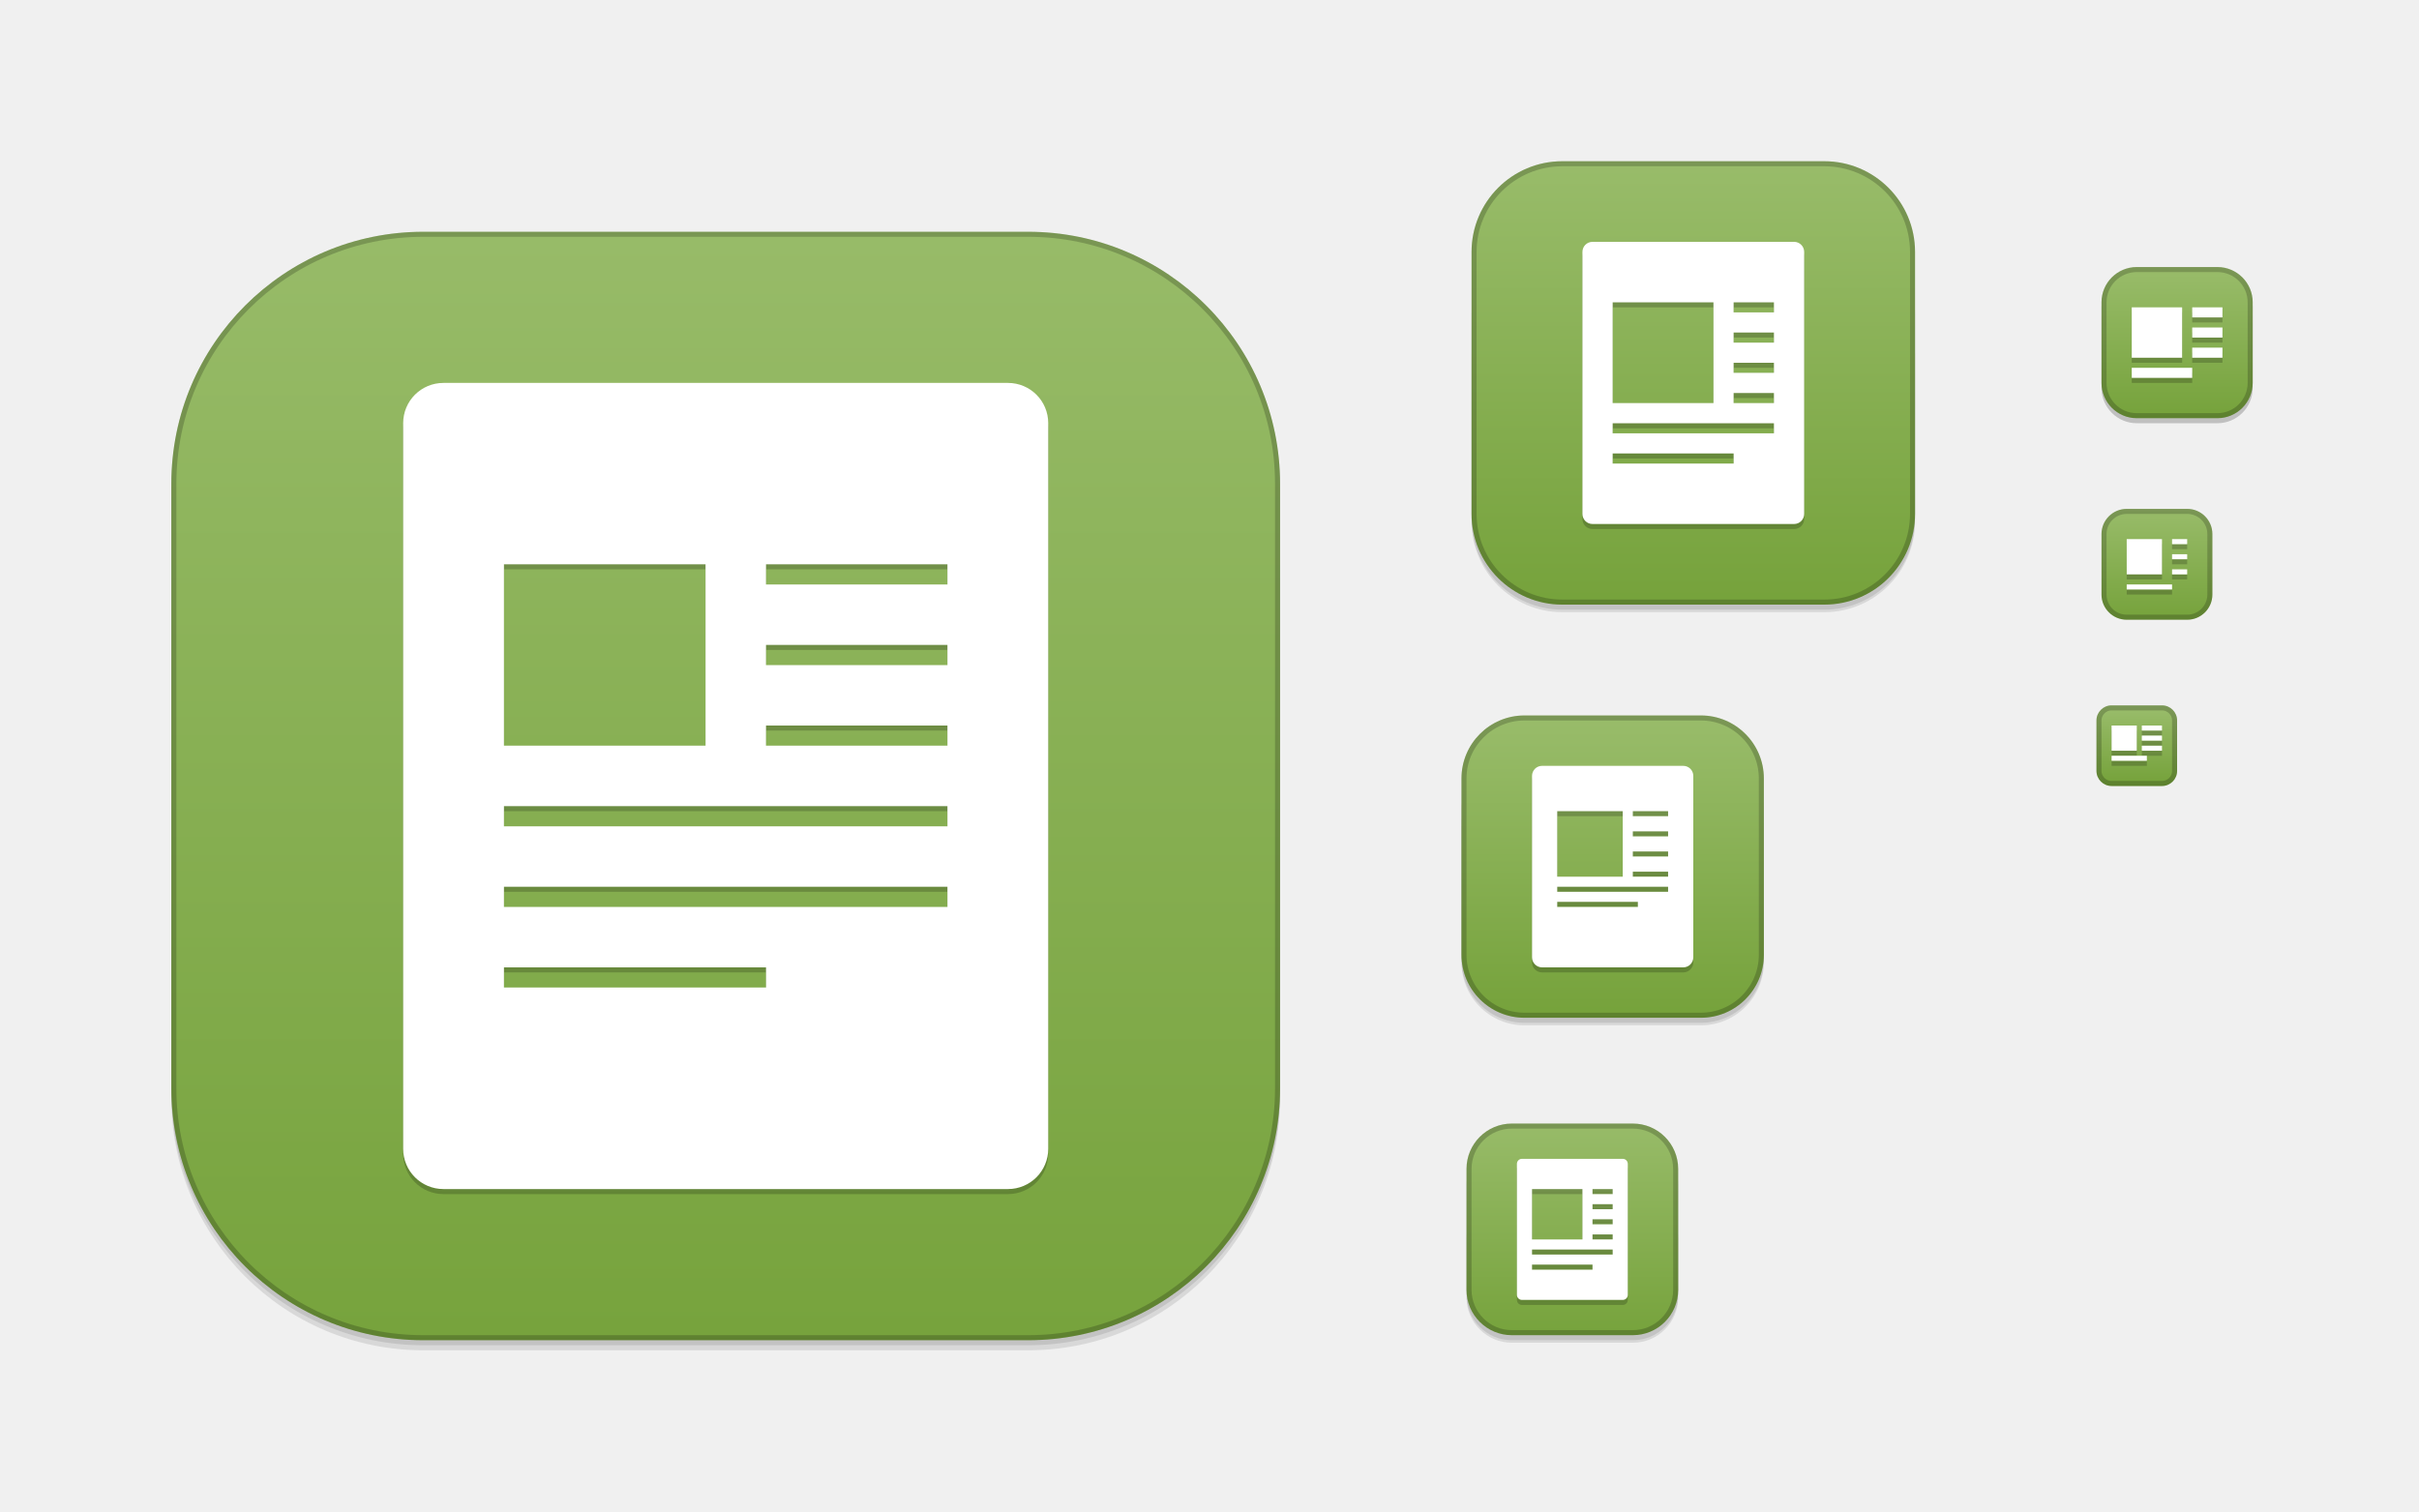
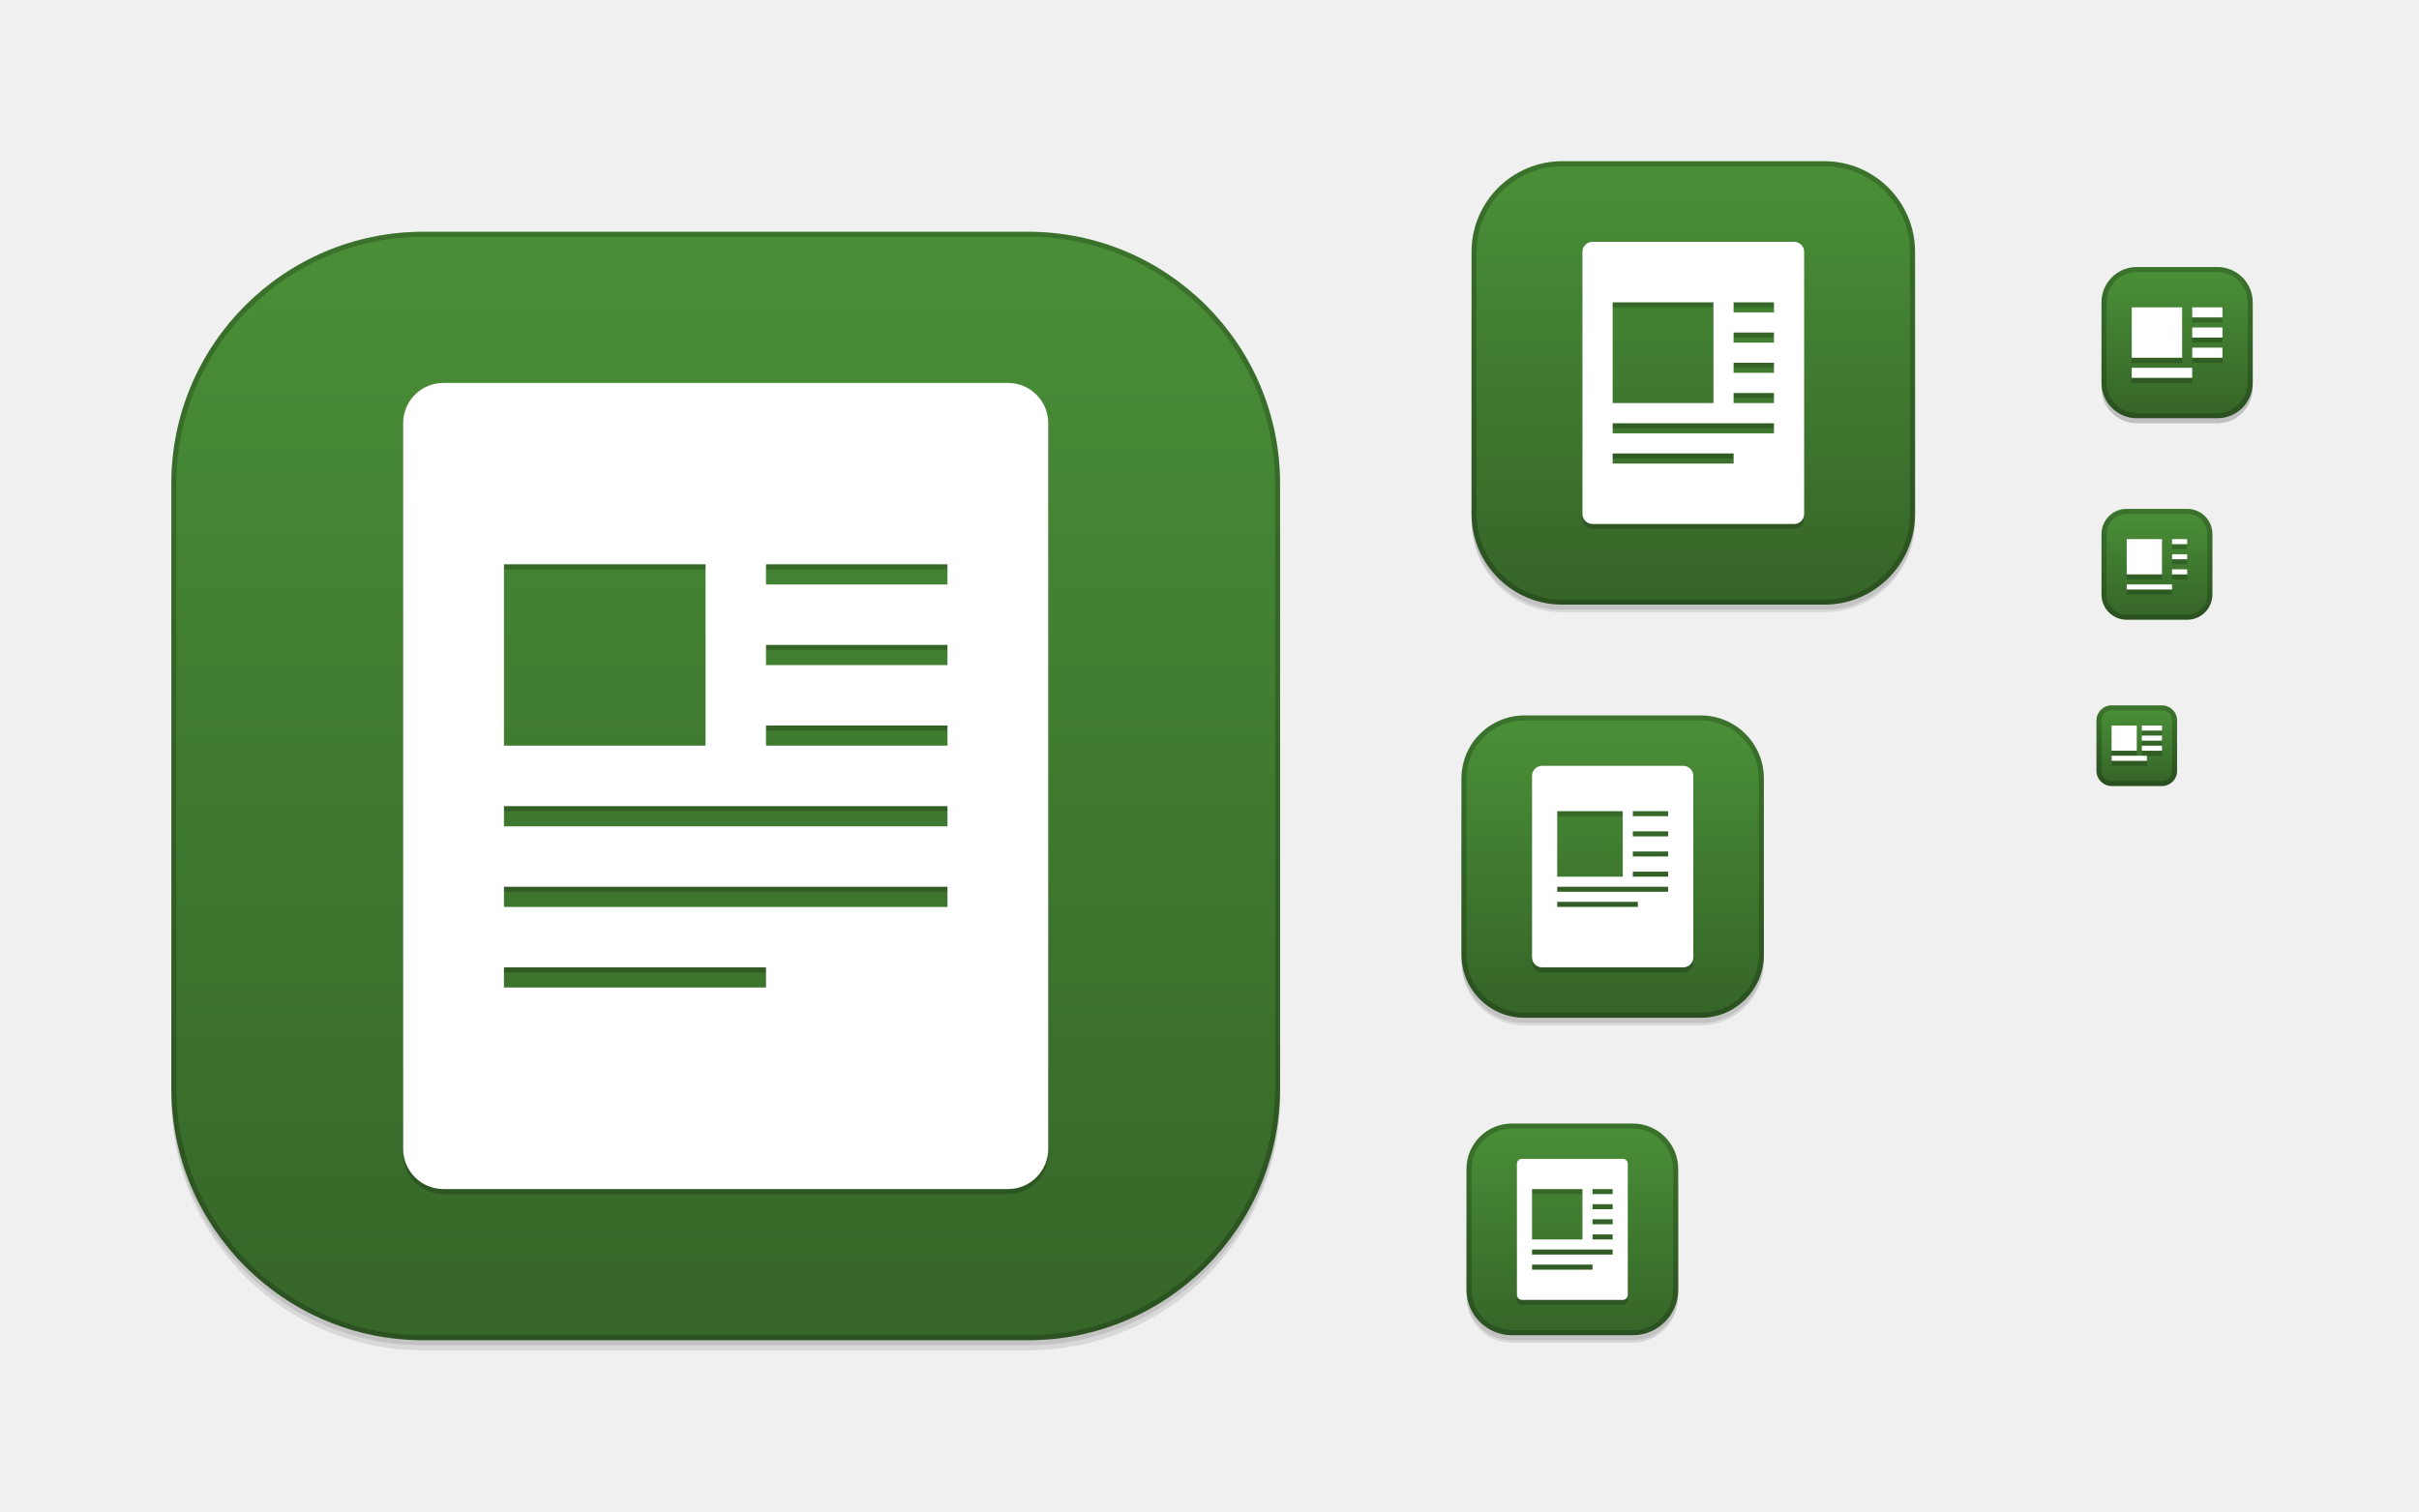
<svg xmlns="http://www.w3.org/2000/svg" xmlns:xlink="http://www.w3.org/1999/xlink" width="480" height="300" id="svg11300" version="1.0" style="display:inline;enable-background:new">
  <defs id="defs3">
    <linearGradient id="outerBackgroundGradient">
-       <stop style="stop-color:#74a139;stop-opacity:1;" offset="0" id="stop3864-8-6" />
-       <stop style="stop-color:#9abd6c;stop-opacity:1;" offset="1" id="stop3866-9-1" />
+       <stop style="stop-color:#346227;stop-opacity:1" offset="0" id="stop3864-8-6" />
+       <stop style="stop-color:#4b9238;stop-opacity:1" offset="1" id="stop3866-9-1" />
    </linearGradient>
    <linearGradient xlink:href="#outerBackgroundGradient" id="linearGradient4097" gradientUnits="userSpaceOnUse" x1="264" y1="280" x2="264" y2="40" gradientTransform="matrix(0.06666667,0,0,0.06666667,414.4,137.3333)" />
    <linearGradient xlink:href="#outerBackgroundGradient" id="linearGradient4101" gradientUnits="userSpaceOnUse" gradientTransform="matrix(0.0875,0,0,0.0875,414.9,97.5)" x1="286.857" y1="302.857" x2="286.857" y2="28.571" />
    <linearGradient xlink:href="#outerBackgroundGradient" id="linearGradient4153" gradientUnits="userSpaceOnUse" gradientTransform="matrix(0.1193182,0,0,0.1193182,414.1364,48.22727)" x1="283.81" y1="299.81" x2="283.81" y2="31.619" />
    <linearGradient xlink:href="#outerBackgroundGradient" id="linearGradient4869" gradientUnits="userSpaceOnUse" gradientTransform="matrix(0.175,0,0,-0.175,286.8,-216)" x1="281.143" y1="297.143" x2="281.143" y2="22.857" />
    <clipPath clipPathUnits="userSpaceOnUse" id="clipPath4891">
      <rect ry="9" y="223" x="307" height="42" width="42" id="rect4893" style="color:#bebebe;fill:url(#linearGradient4895);fill-opacity:1;fill-rule:nonzero;stroke:none;stroke-width:0;marker:none;visibility:visible;display:inline;overflow:visible;enable-background:accumulate" transform="matrix(0,1,-1,0,0,0)" />
    </clipPath>
    <linearGradient xlink:href="#outerBackgroundGradient" id="linearGradient4895" gradientUnits="userSpaceOnUse" gradientTransform="matrix(0.175,0,0,0.175,302.8,216)" x1="144" y1="280" x2="144" y2="40" />
    <clipPath clipPathUnits="userSpaceOnUse" id="clipPath4044">
      <rect ry="4" y="85" x="433" height="22" width="22" id="rect4046" style="color:#bebebe;fill:url(#linearGradient4048);fill-opacity:1;fill-rule:nonzero;stroke:none;stroke-width:0;marker:none;visibility:visible;display:inline;overflow:visible;enable-background:accumulate" />
    </clipPath>
    <linearGradient xlink:href="#outerBackgroundGradient" id="linearGradient4048" gradientUnits="userSpaceOnUse" gradientTransform="matrix(0.0875,0,0,0.0875,430.9,81.5)" x1="149.714" y1="291.429" x2="149.714" y2="40" />
    <clipPath clipPathUnits="userSpaceOnUse" id="clipPath4089">
      <rect style="color:#bebebe;fill:url(#linearGradient4093);fill-opacity:1;fill-rule:nonzero;stroke:none;stroke-width:0;marker:none;visibility:visible;display:inline;overflow:visible;enable-background:accumulate" id="rect4091" width="30" height="30" x="433" y="37" ry="6" />
    </clipPath>
    <linearGradient xlink:href="#outerBackgroundGradient" id="linearGradient4093" gradientUnits="userSpaceOnUse" gradientTransform="matrix(0.1193182,0,0,0.1193182,430.1364,32.22727)" x1="149.714" y1="291.429" x2="149.714" y2="40" />
    <clipPath clipPathUnits="userSpaceOnUse" id="clipPath3855">
      <rect style="color:#bebebe;fill:url(#linearGradient3859);fill-opacity:1;fill-rule:nonzero;stroke:none;stroke-width:0;marker:none;visibility:visible;display:inline;overflow:visible;enable-background:accumulate" id="rect3857" width="16" height="16" x="304" y="212" ry="3" transform="matrix(0,1,-1,0,0,0)" />
    </clipPath>
    <linearGradient xlink:href="#outerBackgroundGradient" id="linearGradient3859" gradientUnits="userSpaceOnUse" gradientTransform="matrix(0.06666667,0,0,0.06666667,302.4,209.3333)" x1="144" y1="280" x2="144" y2="40" />
    <clipPath clipPathUnits="userSpaceOnUse" id="clipPath3862">
      <rect ry="50" y="46" x="34" height="220" width="220" id="rect3864" style="color:#bebebe;fill:url(#linearGradient3866);fill-opacity:1;fill-rule:nonzero;stroke:none;stroke-width:0;marker:none;visibility:visible;display:inline;overflow:visible;enable-background:accumulate" />
    </clipPath>
    <linearGradient xlink:href="#outerBackgroundGradient" id="linearGradient3866" gradientUnits="userSpaceOnUse" gradientTransform="translate(0,-4)" x1="144" y1="280" x2="144" y2="40" />
    <linearGradient xlink:href="#outerBackgroundGradient" id="linearGradient3876" gradientUnits="userSpaceOnUse" gradientTransform="translate(0,-4)" x1="272" y1="288" x2="272" y2="32" />
    <clipPath clipPathUnits="userSpaceOnUse" id="clipPath4187">
      <rect ry="12.5" y="142" x="290" height="60" width="60" id="rect4189" style="color:#bebebe;fill:url(#linearGradient4191);fill-opacity:1;fill-rule:nonzero;stroke:none;stroke-width:0;marker:none;visibility:visible;display:inline;overflow:visible;enable-background:accumulate" />
    </clipPath>
    <linearGradient xlink:href="#outerBackgroundGradient" id="linearGradient4191" gradientUnits="userSpaceOnUse" x1="352" y1="204" x2="352" y2="140" />
    <linearGradient xlink:href="#outerBackgroundGradient" id="linearGradient4197" gradientUnits="userSpaceOnUse" x1="384" y1="124" x2="384" y2="28" />
    <linearGradient xlink:href="#outerBackgroundGradient" id="linearGradient4199" gradientUnits="userSpaceOnUse" x1="352" y1="204" x2="352" y2="140" />
    <clipPath clipPathUnits="userSpaceOnUse" id="clipPath4346">
      <rect style="color:#bebebe;fill:url(#linearGradient4350);fill-opacity:1;fill-rule:nonzero;stroke:none;stroke-width:0;marker:none;visibility:visible;display:inline;overflow:visible;enable-background:accumulate" id="rect4348" width="88" height="88" x="292" y="32" ry="18" />
    </clipPath>
    <linearGradient xlink:href="#outerBackgroundGradient" id="linearGradient4350" gradientUnits="userSpaceOnUse" x1="384" y1="124" x2="384" y2="28" />
    <clipPath clipPathUnits="userSpaceOnUse" id="clipPath3871">
      <rect ry="5" y="101" x="417" height="22" width="22" id="rect3873" style="color:#bebebe;fill:url(#linearGradient3875);fill-opacity:1;fill-rule:nonzero;stroke:none;stroke-width:0;marker:none;visibility:visible;display:inline;overflow:visible;enable-background:accumulate" />
    </clipPath>
    <linearGradient xlink:href="#outerBackgroundGradient" id="linearGradient3875" gradientUnits="userSpaceOnUse" gradientTransform="matrix(0.0875,0,0,0.0875,414.9,97.5)" x1="286.857" y1="302.857" x2="286.857" y2="28.571" />
    <clipPath clipPathUnits="userSpaceOnUse" id="clipPath3881">
      <rect style="color:#bebebe;fill:url(#linearGradient3885);fill-opacity:1;fill-rule:nonzero;stroke:none;stroke-width:0;marker:none;visibility:visible;display:inline;overflow:visible;enable-background:accumulate" id="rect3883" width="30" height="30" x="417" y="53" ry="7" />
    </clipPath>
    <linearGradient xlink:href="#outerBackgroundGradient" id="linearGradient3885" gradientUnits="userSpaceOnUse" gradientTransform="matrix(0.1193182,0,0,0.1193182,414.1364,48.22727)" x1="283.81" y1="299.81" x2="283.81" y2="31.619" />
    <clipPath clipPathUnits="userSpaceOnUse" id="clipPath3979">
      <rect ry="50" y="44" x="34" height="220" width="220" id="rect3981" style="color:#bebebe;fill:url(#linearGradient3983);fill-opacity:1;fill-rule:nonzero;stroke:none;stroke-width:0;marker:none;visibility:visible;display:inline;overflow:visible;enable-background:accumulate" clip-path="none" />
    </clipPath>
    <linearGradient xlink:href="#outerBackgroundGradient" id="linearGradient3983" gradientUnits="userSpaceOnUse" gradientTransform="translate(-3.25e-5,-6)" x1="272" y1="288" x2="272" y2="32" />
    <clipPath clipPathUnits="userSpaceOnUse" id="clipPath3988">
      <rect style="color:#bebebe;fill:url(#linearGradient3992);fill-opacity:1;fill-rule:nonzero;stroke:none;stroke-width:0;marker:none;visibility:visible;display:inline;overflow:visible;enable-background:accumulate" id="rect3990" width="234.667" height="234.667" x="26" y="38.25" ry="48" />
    </clipPath>
    <linearGradient xlink:href="#outerBackgroundGradient" id="linearGradient3992" gradientUnits="userSpaceOnUse" x1="384" y1="124" x2="384" y2="28" gradientTransform="matrix(2.666667,0,0,2.666667,-752.6669,-47.08337)" />
    <linearGradient id="linearGradient4053">
      <stop id="stop4055" offset="0" style="stop-color:#282828;stop-opacity:1;" />
      <stop id="stop4057" offset="1" style="stop-color:#1d1d1d;stop-opacity:1;" />
    </linearGradient>
    <linearGradient id="linearGradient4192">
      <stop id="stop4194" offset="0" style="stop-color:#282828;stop-opacity:1;" />
      <stop id="stop4196" offset="1" style="stop-color:#1d1d1d;stop-opacity:1;" />
    </linearGradient>
    <linearGradient id="linearGradient4199-8">
      <stop id="stop4201" offset="0" style="stop-color:#282828;stop-opacity:1;" />
      <stop id="stop4203" offset="1" style="stop-color:#1d1d1d;stop-opacity:1;" />
    </linearGradient>
    <linearGradient id="linearGradient4206">
      <stop id="stop4208" offset="0" style="stop-color:#282828;stop-opacity:1;" />
      <stop id="stop4210" offset="1" style="stop-color:#1d1d1d;stop-opacity:1;" />
    </linearGradient>
    <linearGradient id="linearGradient4213">
      <stop id="stop4215" offset="0" style="stop-color:#282828;stop-opacity:1;" />
      <stop id="stop4217" offset="1" style="stop-color:#1d1d1d;stop-opacity:1;" />
    </linearGradient>
    <linearGradient id="linearGradient4220">
      <stop id="stop4222" offset="0" style="stop-color:#282828;stop-opacity:1;" />
      <stop id="stop4224" offset="1" style="stop-color:#1d1d1d;stop-opacity:1;" />
    </linearGradient>
    <linearGradient id="linearGradient4227">
      <stop id="stop4229" offset="0" style="stop-color:#282828;stop-opacity:1;" />
      <stop id="stop4231" offset="1" style="stop-color:#1d1d1d;stop-opacity:1;" />
    </linearGradient>
  </defs>
  <g style="display:inline" id="layer1">
    <g style="display:none" id="layer7">
      <text y="19.745" xml:space="preserve" x="15.007" style="font-size:18px;font-style:normal;font-variant:normal;font-weight:normal;font-stretch:normal;fill:#000000;fill-opacity:1;stroke:none;display:inline;enable-background:new;font-family:DejaVu Sans;-inkscape-font-specification:DejaVu Sans" id="context">
        <tspan style="font-style:normal;font-variant:normal;font-weight:normal;font-stretch:normal;font-family:DejaVu Sans;-inkscape-font-specification:DejaVu Sans" y="19.745" x="15.007" id="tspan3933">categories</tspan>
      </text>
      <text y="19.745" xml:space="preserve" x="122.488" style="font-size:18px;font-style:normal;font-variant:normal;font-weight:bold;font-stretch:normal;text-align:start;line-height:125%;writing-mode:lr-tb;text-anchor:start;fill:#000000;fill-opacity:1;stroke:none;display:inline;enable-background:new;font-family:DejaVu Sans;-inkscape-font-specification:DejaVu Sans Bold" id="icon-name">
        <tspan style="font-size:18px;font-style:normal;font-variant:normal;font-weight:bold;font-stretch:normal;font-family:DejaVu Sans;-inkscape-font-specification:DejaVu Sans Bold" y="19.745" x="122.488" id="tspan3937">applications-office</tspan>
      </text>
      <rect style="fill:#eeeeec;fill-opacity:1;fill-rule:nonzero;stroke:none;stroke-width:2;marker:none;visibility:visible;display:inline;overflow:visible;enable-background:accumulate" id="rect16x16" width="16" height="16" x="416" y="140" />
      <rect style="fill:#d4d4d4;fill-opacity:1;fill-rule:nonzero;stroke:none;stroke-width:2;marker:none;visibility:visible;display:inline;overflow:visible;enable-background:accumulate" id="rect24x24" width="24" height="24" x="416" y="100" />
      <rect style="fill:#eeeeec;fill-opacity:1;fill-rule:nonzero;stroke:none;stroke-width:2;marker:none;visibility:visible;display:inline;overflow:visible;enable-background:accumulate" id="rect32x32" width="32" height="32" x="416" y="52" />
      <rect y="101" x="417" height="22" width="22" id="rect22x22" style="fill:#eeeeec;fill-opacity:1;fill-rule:nonzero;stroke:none;stroke-width:2;marker:none;visibility:visible;display:inline;overflow:visible;enable-background:accumulate" />
      <rect y="220" x="288" height="48" width="48" id="rect48x48" style="fill:#eeeeec;fill-opacity:1;fill-rule:nonzero;stroke:none;stroke-width:2;marker:none;visibility:visible;display:inline;overflow:visible;enable-background:accumulate" />
      <rect style="fill:#eeeeec;fill-opacity:1;fill-rule:nonzero;stroke:none;stroke-width:2;marker:none;visibility:visible;display:inline;overflow:visible;enable-background:accumulate" id="rect256x256" width="256" height="256" x="16" y="28" />
      <rect style="fill:#eeeeec;fill-opacity:1;fill-rule:nonzero;stroke:none;stroke-width:2;marker:none;visibility:visible;display:inline;overflow:visible;enable-background:accumulate" id="rect64x64" width="64" height="64" x="288" y="140" />
      <rect style="fill:#eeeeec;fill-opacity:1;fill-rule:nonzero;stroke:none;stroke-width:2;marker:none;visibility:visible;display:inline;overflow:visible;enable-background:accumulate" id="rect96x96" width="96" height="96" x="288" y="28" />
    </g>
    <g id="layer4" style="display:inline">
      <rect style="opacity:0.0;color:#bebebe;fill:#000000;fill-opacity:1;stroke:#000000;stroke-width:1;stroke-miterlimit:4;stroke-opacity:1;stroke-dasharray:none;marker:none;visibility:visible;display:inline;overflow:visible;enable-background:accumulate" id="rect4156" width="42" height="42" x="-266.5" y="291" ry="9" transform="matrix(0,-1,1,0,0,0)" />
      <rect transform="matrix(0,-1,1,0,0,0)" ry="9" y="291" x="-266.5" height="42" width="40" id="rect4183" style="opacity:0.1;color:#bebebe;fill:#000000;fill-opacity:1;stroke:none;stroke-width:1;marker:none;visibility:visible;display:inline;overflow:visible;enable-background:accumulate" />
      <rect ry="9" y="237" x="291" height="29" width="42" id="rect4144" style="opacity:0.1;color:#bebebe;fill:#000000;fill-opacity:1;fill-rule:nonzero;stroke:none;stroke-width:0;marker:none;visibility:visible;display:inline;overflow:visible;enable-background:accumulate" />
      <rect style="opacity:0.0;color:#bebebe;fill:#000000;fill-opacity:1;fill-rule:nonzero;stroke:#000000;stroke-width:1;stroke-miterlimit:4;stroke-opacity:1;stroke-dasharray:none;marker:none;visibility:visible;display:inline;overflow:visible;enable-background:accumulate" id="rect4340" width="88" height="88" x="292" y="33.5" ry="18" />
      <rect ry="18" y="52.5" x="292" height="69" width="88" id="rect4338" style="opacity:0.1;color:#bebebe;fill:#000000;fill-opacity:1;fill-rule:nonzero;stroke:none;stroke-width:0;marker:none;visibility:visible;display:inline;overflow:visible;enable-background:accumulate" />
      <rect style="opacity:0.1;color:#bebebe;fill:#000000;fill-opacity:1;fill-rule:nonzero;stroke:none;stroke-width:0;marker:none;visibility:visible;display:inline;overflow:visible;enable-background:accumulate" id="rect4335" width="88" height="76.5" x="292" y="44.5" ry="18" />
      <rect style="opacity:0.0;color:#bebebe;fill:#000000;fill-opacity:1;fill-rule:nonzero;stroke:#000000;stroke-width:1;stroke-miterlimit:4;stroke-opacity:1;stroke-dasharray:none;marker:none;visibility:visible;display:inline;overflow:visible;enable-background:accumulate" id="rect4214" width="60" height="60" x="290" y="143.5" ry="12.5" />
      <rect ry="12.5" y="151.5" x="290" height="52" width="60" id="rect4206" style="opacity:0.1;color:#bebebe;fill:#000000;fill-opacity:1;fill-rule:nonzero;stroke:none;stroke-width:0;marker:none;visibility:visible;display:inline;overflow:visible;enable-background:accumulate" />
      <rect style="opacity:0.1;color:#bebebe;fill:#000000;fill-opacity:1;fill-rule:nonzero;stroke:none;stroke-width:0;marker:none;visibility:visible;display:inline;overflow:visible;enable-background:accumulate" id="rect4212" width="60" height="54.5" x="290" y="148.5" ry="12.5" />
      <rect style="opacity:0.2;color:#bebebe;fill:#000000;fill-opacity:1;fill-rule:nonzero;stroke:none;stroke-width:0;marker:none;visibility:visible;display:inline;overflow:visible;enable-background:accumulate" id="rect4058" width="30" height="30" x="417" y="54" ry="7" />
      <rect ry="50" y="48" x="34" height="220" width="220" id="rect3872" style="opacity:0.0;color:#bebebe;fill:#000000;fill-opacity:1;fill-rule:nonzero;stroke:#000000;stroke-width:2;stroke-miterlimit:4;stroke-opacity:1;stroke-dasharray:none;marker:none;visibility:visible;display:inline;overflow:visible;enable-background:accumulate" />
      <rect style="opacity:0.1;color:#bebebe;fill:#000000;fill-opacity:1;fill-rule:nonzero;stroke:none;stroke-width:0;marker:none;visibility:visible;display:inline;overflow:visible;enable-background:accumulate" id="rect3870" width="220" height="220" x="34" y="48" ry="50" />
      <rect ry="50" y="47" x="34" height="220" width="220" id="rect3868" style="opacity:0.1;color:#bebebe;fill:#000000;fill-opacity:1;fill-rule:nonzero;stroke:none;stroke-width:0;marker:none;visibility:visible;display:inline;overflow:visible;enable-background:accumulate" />
    </g>
    <g id="layer2" style="display:inline">
      <rect style="color:#bebebe;fill:url(#linearGradient3876);fill-opacity:1;fill-rule:nonzero;stroke:none;stroke-width:0;marker:none;visibility:visible;display:inline;overflow:visible;enable-background:accumulate" id="rect4040" width="220" height="220" x="34" y="46" ry="50" />
      <rect ry="3" y="140" x="416" height="16" width="16" id="rect4095" style="color:#bebebe;fill:url(#linearGradient4097);fill-opacity:1;fill-rule:nonzero;stroke:none;stroke-width:0;marker:none;visibility:visible;display:inline;overflow:visible;enable-background:accumulate" />
      <rect style="color:#bebebe;fill:url(#linearGradient4101);fill-opacity:1;fill-rule:nonzero;stroke:none;stroke-width:0;marker:none;visibility:visible;display:inline;overflow:visible;enable-background:accumulate" id="rect4099" width="22" height="22" x="417" y="101" ry="5" />
      <rect ry="7" y="53" x="417" height="30" width="30" id="rect4151" style="color:#bebebe;fill:url(#linearGradient4153);fill-opacity:1;fill-rule:nonzero;stroke:none;stroke-width:0;marker:none;visibility:visible;display:inline;overflow:visible;enable-background:accumulate" />
      <rect style="color:#bebebe;fill:url(#linearGradient4869);fill-opacity:1;fill-rule:nonzero;stroke:none;stroke-width:0;marker:none;visibility:visible;display:inline;overflow:visible;enable-background:accumulate" id="rect4783" width="42" height="42" x="291" y="-265" ry="9" transform="scale(1,-1)" />
      <rect ry="18" y="32" x="292" height="88" width="88" id="rect4511" style="color:#bebebe;fill:url(#linearGradient4197);fill-opacity:1;fill-rule:nonzero;stroke:none;stroke-width:0;marker:none;visibility:visible;display:inline;overflow:visible;enable-background:accumulate" />
      <rect style="color:#bebebe;fill:url(#linearGradient4199);fill-opacity:1;fill-rule:nonzero;stroke:none;stroke-width:0;marker:none;visibility:visible;display:inline;overflow:visible;enable-background:accumulate" id="rect4515" width="60" height="60" x="290" y="142" ry="12.5" />
    </g>
    <g id="layer6" style="display:inline">
      <path id="path4026" d="m 88,77 c -4.432,0 -8,3.568 -8,8 l 0,144 c 0,4.432 3.568,8 8,8 l 67,0 14.25,0 5.5,0 25.25,0 c 4.432,0 8,-3.568 8,-8 l 0,-25.25 0,-5.5 0,-10.25 0,-103 c 0,-4.432 -3.568,-8 -8,-8 L 88,77 z m 12,36 40,0 0,4 0,12 0,4 0,12 0,4 -40,0 0,-4 0,-12 0,-4 0,-12 0,-4 z m 52,0 36,0 0,4 -36,0 0,-4 z m 0,16 36,0 0,4 -36,0 0,-4 z m 0,16 36,0 0,4 -36,0 0,-4 z m -52,16 64,0 24,0 0,4 -24,0 -64,0 0,-4 z m 0,16 88,0 0,4 -88,0 0,-4 z m 0,16 52,0 0,4 -52,0 0,-4 z" style="opacity:0.2;color:#000000;fill:#000000;fill-opacity:1;fill-rule:nonzero;stroke:none;stroke-width:20;marker:none;visibility:visible;display:inline;overflow:visible;enable-background:new" />
      <path id="path4028" d="m 316,49 c -1.108,0 -2,0.892 -2,2 l 0,52 c 0,1.108 0.892,2 2,2 l 29.375,0 10.625,0 c 1.108,0 2,-0.892 2,-2 L 358,92.375 358,51 c 0,-1.108 -0.892,-2 -2,-2 l -40,0 z m 4,12 20,0 0,2 0,4 0,2 0,4 0,2 0,4 0,2 -20,0 0,-2 0,-4 0,-2 0,-4 0,-2 0,-4 0,-2 z m 24,0 8,0 0,2 -8,0 0,-2 z m 0,6 8,0 0,2 -8,0 0,-2 z m 0,6 8,0 0,2 -8,0 0,-2 z m 0,6 8,0 0,2 -8,0 0,-2 z m -24,6 32,0 0,2 -32,0 0,-2 z m 0,6 24,0 0,2 -24,0 0,-2 z" style="opacity:0.2;color:#000000;fill:#000000;fill-opacity:1;fill-rule:nonzero;stroke:none;stroke-width:20;marker:none;visibility:visible;display:inline;overflow:visible;enable-background:new" />
      <path id="path4030" d="m 302,231 c -0.554,0 -1,0.446 -1,1 l 0,26 c 0,0.554 0.446,1 1,1 l 14.688,0 5.312,0 c 0.554,0 1,-0.446 1,-1 l 0,-5.312 L 323,232 c 0,-0.554 -0.446,-1 -1,-1 l -20,0 z m 2,6 10,0 0,1 0,2 0,1 0,2 0,1 0,2 0,1 -10,0 0,-1 0,-2 0,-1 0,-2 0,-1 0,-2 0,-1 z m 12,0 4,0 0,1 -4,0 0,-1 z m 0,3 4,0 0,1 -4,0 0,-1 z m 0,3 4,0 0,1 -4,0 0,-1 z m 0,3 4,0 0,1 -4,0 0,-1 z m -12,3 12,0 4,0 0,1 -4,0 -12,0 0,-1 z m 0,3 12,0 0,1 -12,0 0,-1 z" style="opacity:0.2;color:#000000;fill:#000000;fill-opacity:1;fill-rule:nonzero;stroke:none;stroke-width:20;marker:none;visibility:visible;display:inline;overflow:visible;enable-background:new" />
      <path id="path4032" d="m 419,145 0,1 0,1 0,1 0,1 0,1 5,0 0,-1 0,-1 0,-1 0,-1 0,-1 -5,0 z m 6,0 0,1 4,0 0,-1 -4,0 z m 0,2 0,1 4,0 0,-1 -4,0 z m 0,2 0,1 4,0 0,-1 -4,0 z m -6,2 0,1 7,0 0,-1 -1,0 -1,0 -5,0 z" style="opacity:0.2;color:#000000;fill:#000000;fill-opacity:1;fill-rule:nonzero;stroke:none;stroke-width:2;marker:none;visibility:visible;display:inline;overflow:visible;enable-background:new" />
      <path id="path4034" d="m 306,153 c -1.108,0 -2,0.892 -2,2 l 0,36 c 0,1.108 0.892,2 2,2 l 21.688,0 6.312,0 c 1.108,0 2,-0.892 2,-2 l 0,-6.312 L 336,155 c 0,-1.108 -0.892,-2 -2,-2 l -28,0 z m 3,9 13,0 0,1 0,3 0,1 0,3 0,1 0,3 0,1 -13,0 0,-1 0,-3 0,-1 0,-3 0,-1 0,-3 0,-1 z m 15,0 7,0 0,1 -7,0 0,-1 z m 0,4 7,0 0,1 -7,0 0,-1 z m 0,4 7,0 0,1 -7,0 0,-1 z m 0,4 1,0 6,0 0,1 -6,0 -1,0 0,-1 z m -15,3 22,0 0,1 -22,0 0,-1 z m 0,3 16,0 0,1 -16,0 0,-1 z" style="opacity:0.2;color:#000000;fill:#000000;fill-opacity:1;fill-rule:nonzero;stroke:none;stroke-width:20;marker:none;visibility:visible;display:inline;overflow:visible;enable-background:new" />
      <path id="path4036" d="m 422,108 0,1 0,2 0,1 0,2 0,1 7,0 0,-1 0,-2 0,-1 0,-2 0,-1 -7,0 z m 9,0 0,1 3,0 0,-1 -3,0 z m 0,3 0,1 3,0 0,-1 -3,0 z m 0,3 0,1 3,0 0,-1 -3,0 z m -9,3 0,1 8,0 1,0 0,-1 -1,0 -8,0 z" style="opacity:0.2;color:#000000;fill:#000000;fill-opacity:1;fill-rule:nonzero;stroke:none;stroke-width:20;marker:none;visibility:visible;display:inline;overflow:visible;enable-background:new" />
      <path id="path4038" d="m 423,62 0,2 0,2 0,2 0,2 0,2 10,0 0,-2 0,-2 0,-2 0,-2 0,-2 -10,0 z m 12,0 0,2 6,0 0,-2 -6,0 z m 0,4 0,2 6,0 0,-2 -6,0 z m 0,4 0,2 6,0 0,-2 -6,0 z m -12,4 0,2 12,0 0,-2 -12,0 z" style="opacity:0.2;color:#000000;fill:#000000;fill-opacity:1;fill-rule:nonzero;stroke:none;stroke-width:2;marker:none;visibility:visible;display:inline;overflow:visible;enable-background:new" />
      <path style="color:#000000;fill:#ffffff;fill-opacity:1;fill-rule:nonzero;stroke:none;stroke-width:20;marker:none;visibility:visible;display:inline;overflow:visible;enable-background:new" d="M 88 76 C 83.568 76 80 79.568 80 84 L 80 228 C 80 232.432 83.568 236 88 236 L 155 236 L 169.25 236 L 174.75 236 L 200 236 C 204.432 236 208 232.432 208 228 L 208 202.75 L 208 197.25 L 208 187 L 208 84 C 208 79.568 204.432 76 200 76 L 88 76 z M 100 112 L 140 112 L 140 116 L 140 128 L 140 132 L 140 144 L 140 148 L 100 148 L 100 144 L 100 132 L 100 128 L 100 116 L 100 112 z M 152 112 L 188 112 L 188 116 L 152 116 L 152 112 z M 152 128 L 188 128 L 188 132 L 152 132 L 152 128 z M 152 144 L 188 144 L 188 148 L 152 148 L 152 144 z M 100 160 L 164 160 L 188 160 L 188 164 L 164 164 L 100 164 L 100 160 z M 100 176 L 188 176 L 188 180 L 100 180 L 100 176 z M 100 192 L 152 192 L 152 196 L 100 196 L 100 192 z " id="path3922" />
      <path style="color:#000000;fill:#ffffff;fill-opacity:1;fill-rule:nonzero;stroke:none;stroke-width:20;marker:none;visibility:visible;display:inline;overflow:visible;enable-background:new" d="M 316 48 C 314.892 48 314 48.892 314 50 L 314 102 C 314 103.108 314.892 104 316 104 L 345.375 104 L 356 104 C 357.108 104 358 103.108 358 102 L 358 91.375 L 358 50 C 358 48.892 357.108 48 356 48 L 316 48 z M 320 60 L 340 60 L 340 62 L 340 66 L 340 68 L 340 72 L 340 74 L 340 78 L 340 80 L 320 80 L 320 78 L 320 74 L 320 72 L 320 68 L 320 66 L 320 62 L 320 60 z M 344 60 L 352 60 L 352 62 L 344 62 L 344 60 z M 344 66 L 352 66 L 352 68 L 344 68 L 344 66 z M 344 72 L 352 72 L 352 74 L 344 74 L 344 72 z M 344 78 L 352 78 L 352 80 L 344 80 L 344 78 z M 320 84 L 352 84 L 352 86 L 320 86 L 320 84 z M 320 90 L 344 90 L 344 92 L 320 92 L 320 90 z " id="path3871" />
      <path style="color:#000000;fill:#ffffff;fill-opacity:1;fill-rule:nonzero;stroke:none;stroke-width:20;marker:none;visibility:visible;display:inline;overflow:visible;enable-background:new" d="M 302 230 C 301.446 230 301 230.446 301 231 L 301 257 C 301 257.554 301.446 258 302 258 L 316.688 258 L 322 258 C 322.554 258 323 257.554 323 257 L 323 251.688 L 323 231 C 323 230.446 322.554 230 322 230 L 302 230 z M 304 236 L 314 236 L 314 237 L 314 239 L 314 240 L 314 242 L 314 243 L 314 245 L 314 246 L 304 246 L 304 245 L 304 243 L 304 242 L 304 240 L 304 239 L 304 237 L 304 236 z M 316 236 L 320 236 L 320 237 L 316 237 L 316 236 z M 316 239 L 320 239 L 320 240 L 316 240 L 316 239 z M 316 242 L 320 242 L 320 243 L 316 243 L 316 242 z M 316 245 L 320 245 L 320 246 L 316 246 L 316 245 z M 304 248 L 316 248 L 320 248 L 320 249 L 316 249 L 304 249 L 304 248 z M 304 251 L 316 251 L 316 252 L 304 252 L 304 251 z " id="rect3833" />
      <path style="color:#000000;fill:#ffffff;fill-opacity:1;fill-rule:nonzero;stroke:none;stroke-width:2;marker:none;visibility:visible;display:inline;overflow:visible;enable-background:new" d="M 419 144 L 419 145 L 419 146 L 419 147 L 419 148 L 419 149 L 424 149 L 424 148 L 424 147 L 424 146 L 424 145 L 424 144 L 419 144 z M 425 144 L 425 145 L 429 145 L 429 144 L 425 144 z M 425 146 L 425 147 L 429 147 L 429 146 L 425 146 z M 425 148 L 425 149 L 429 149 L 429 148 L 425 148 z M 419 150 L 419 151 L 426 151 L 426 150 L 425 150 L 424 150 L 419 150 z " id="rect3897" />
      <path style="color:#000000;fill:#ffffff;fill-opacity:1;fill-rule:nonzero;stroke:none;stroke-width:20;marker:none;visibility:visible;display:inline;overflow:visible;enable-background:new" d="M 306 152 C 304.892 152 304 152.892 304 154 L 304 190 C 304 191.108 304.892 192 306 192 L 327.688 192 L 334 192 C 335.108 192 336 191.108 336 190 L 336 183.688 L 336 154 C 336 152.892 335.108 152 334 152 L 306 152 z M 309 161 L 322 161 L 322 162 L 322 165 L 322 166 L 322 169 L 322 170 L 322 173 L 322 174 L 309 174 L 309 173 L 309 170 L 309 169 L 309 166 L 309 165 L 309 162 L 309 161 z M 324 161 L 331 161 L 331 162 L 324 162 L 324 161 z M 324 165 L 331 165 L 331 166 L 324 166 L 324 165 z M 324 169 L 331 169 L 331 170 L 324 170 L 324 169 z M 324 173 L 325 173 L 331 173 L 331 174 L 325 174 L 324 174 L 324 173 z M 309 176 L 331 176 L 331 177 L 309 177 L 309 176 z M 309 179 L 325 179 L 325 180 L 309 180 L 309 179 z " id="rect3939" />
      <path style="color:#000000;fill:#ffffff;fill-opacity:1;fill-rule:nonzero;stroke:none;stroke-width:20;marker:none;visibility:visible;display:inline;overflow:visible;enable-background:new" d="M 422 107 L 422 108 L 422 110 L 422 111 L 422 113 L 422 114 L 429 114 L 429 113 L 429 111 L 429 110 L 429 108 L 429 107 L 422 107 z M 431 107 L 431 108 L 434 108 L 434 107 L 431 107 z M 431 110 L 431 111 L 434 111 L 434 110 L 431 110 z M 431 113 L 431 114 L 434 114 L 434 113 L 431 113 z M 422 116 L 422 117 L 430 117 L 431 117 L 431 116 L 430 116 L 422 116 z " id="path3893" />
      <path style="color:#000000;fill:#ffffff;fill-opacity:1;fill-rule:nonzero;stroke:none;stroke-width:2;marker:none;visibility:visible;display:inline;overflow:visible;enable-background:new" d="M 423 61 L 423 63 L 423 65 L 423 67 L 423 69 L 423 71 L 433 71 L 433 69 L 433 67 L 433 65 L 433 63 L 433 61 L 423 61 z M 435 61 L 435 63 L 441 63 L 441 61 L 435 61 z M 435 65 L 435 67 L 441 67 L 441 65 L 435 65 z M 435 69 L 435 71 L 441 71 L 441 69 L 435 69 z M 423 73 L 423 75 L 435 75 L 435 73 L 423 73 z " id="rect4105" />
    </g>
    <g id="layer5" style="display:inline">
      <rect ry="9" y="307" x="-265" height="42" width="42" id="rect4884" style="opacity:0.20;color:#bebebe;fill:none;stroke:#000000;stroke-width:2;stroke-miterlimit:4;stroke-opacity:1;stroke-dasharray:none;marker:none;visibility:visible;display:inline;overflow:visible;enable-background:accumulate" transform="matrix(0,1,1,0,-16,488)" clip-path="url(#clipPath4891)" />
      <rect style="opacity:0.20;color:#bebebe;fill:none;stroke:#000000;stroke-width:2;stroke-miterlimit:4;stroke-opacity:1;stroke-dasharray:none;marker:none;visibility:visible;display:inline;overflow:visible;enable-background:accumulate" id="rect5311" width="16" height="16" x="-228" y="304" ry="3" clip-path="url(#clipPath3855)" transform="matrix(0,-1,1,0,112,-72)" />
      <rect ry="50" y="46" x="34" height="220" width="220" id="rect3858" style="opacity:0.20;color:#bebebe;fill:none;stroke:#000000;stroke-width:2;stroke-miterlimit:4;stroke-opacity:1;stroke-dasharray:none;marker:none;visibility:visible;display:inline;overflow:visible;enable-background:accumulate" clip-path="url(#clipPath3862)" />
      <rect ry="12.5" y="142" x="290" height="60" width="60" id="rect4175" style="opacity:0.20;color:#bebebe;fill:none;stroke:#000000;stroke-width:2;stroke-miterlimit:4;stroke-opacity:1;stroke-dasharray:none;marker:none;visibility:visible;display:inline;overflow:visible;enable-background:accumulate" clip-path="url(#clipPath4187)" />
      <rect style="opacity:0.20;color:#bebebe;fill:none;stroke:#000000;stroke-width:2;stroke-miterlimit:4;stroke-opacity:1;stroke-dasharray:none;marker:none;visibility:visible;display:inline;overflow:visible;enable-background:accumulate" id="rect4342" width="88" height="88" x="292" y="32" ry="18" clip-path="url(#clipPath4346)" />
      <rect ry="5" y="101" x="417" height="22" width="22" id="rect3866" style="opacity:0.20;color:#bebebe;fill:none;stroke:#000000;stroke-width:2;stroke-miterlimit:4;stroke-opacity:1;stroke-dasharray:none;marker:none;visibility:visible;display:inline;overflow:visible;enable-background:accumulate" clip-path="url(#clipPath3871)" />
      <rect style="opacity:0.20;color:#bebebe;fill:none;stroke:#000000;stroke-width:2;stroke-miterlimit:4;stroke-opacity:1;stroke-dasharray:none;marker:none;visibility:visible;display:inline;overflow:visible;enable-background:accumulate" id="rect3877" width="30" height="30" x="417" y="53" ry="7" clip-path="url(#clipPath3881)" />
    </g>
  </g>
</svg>
